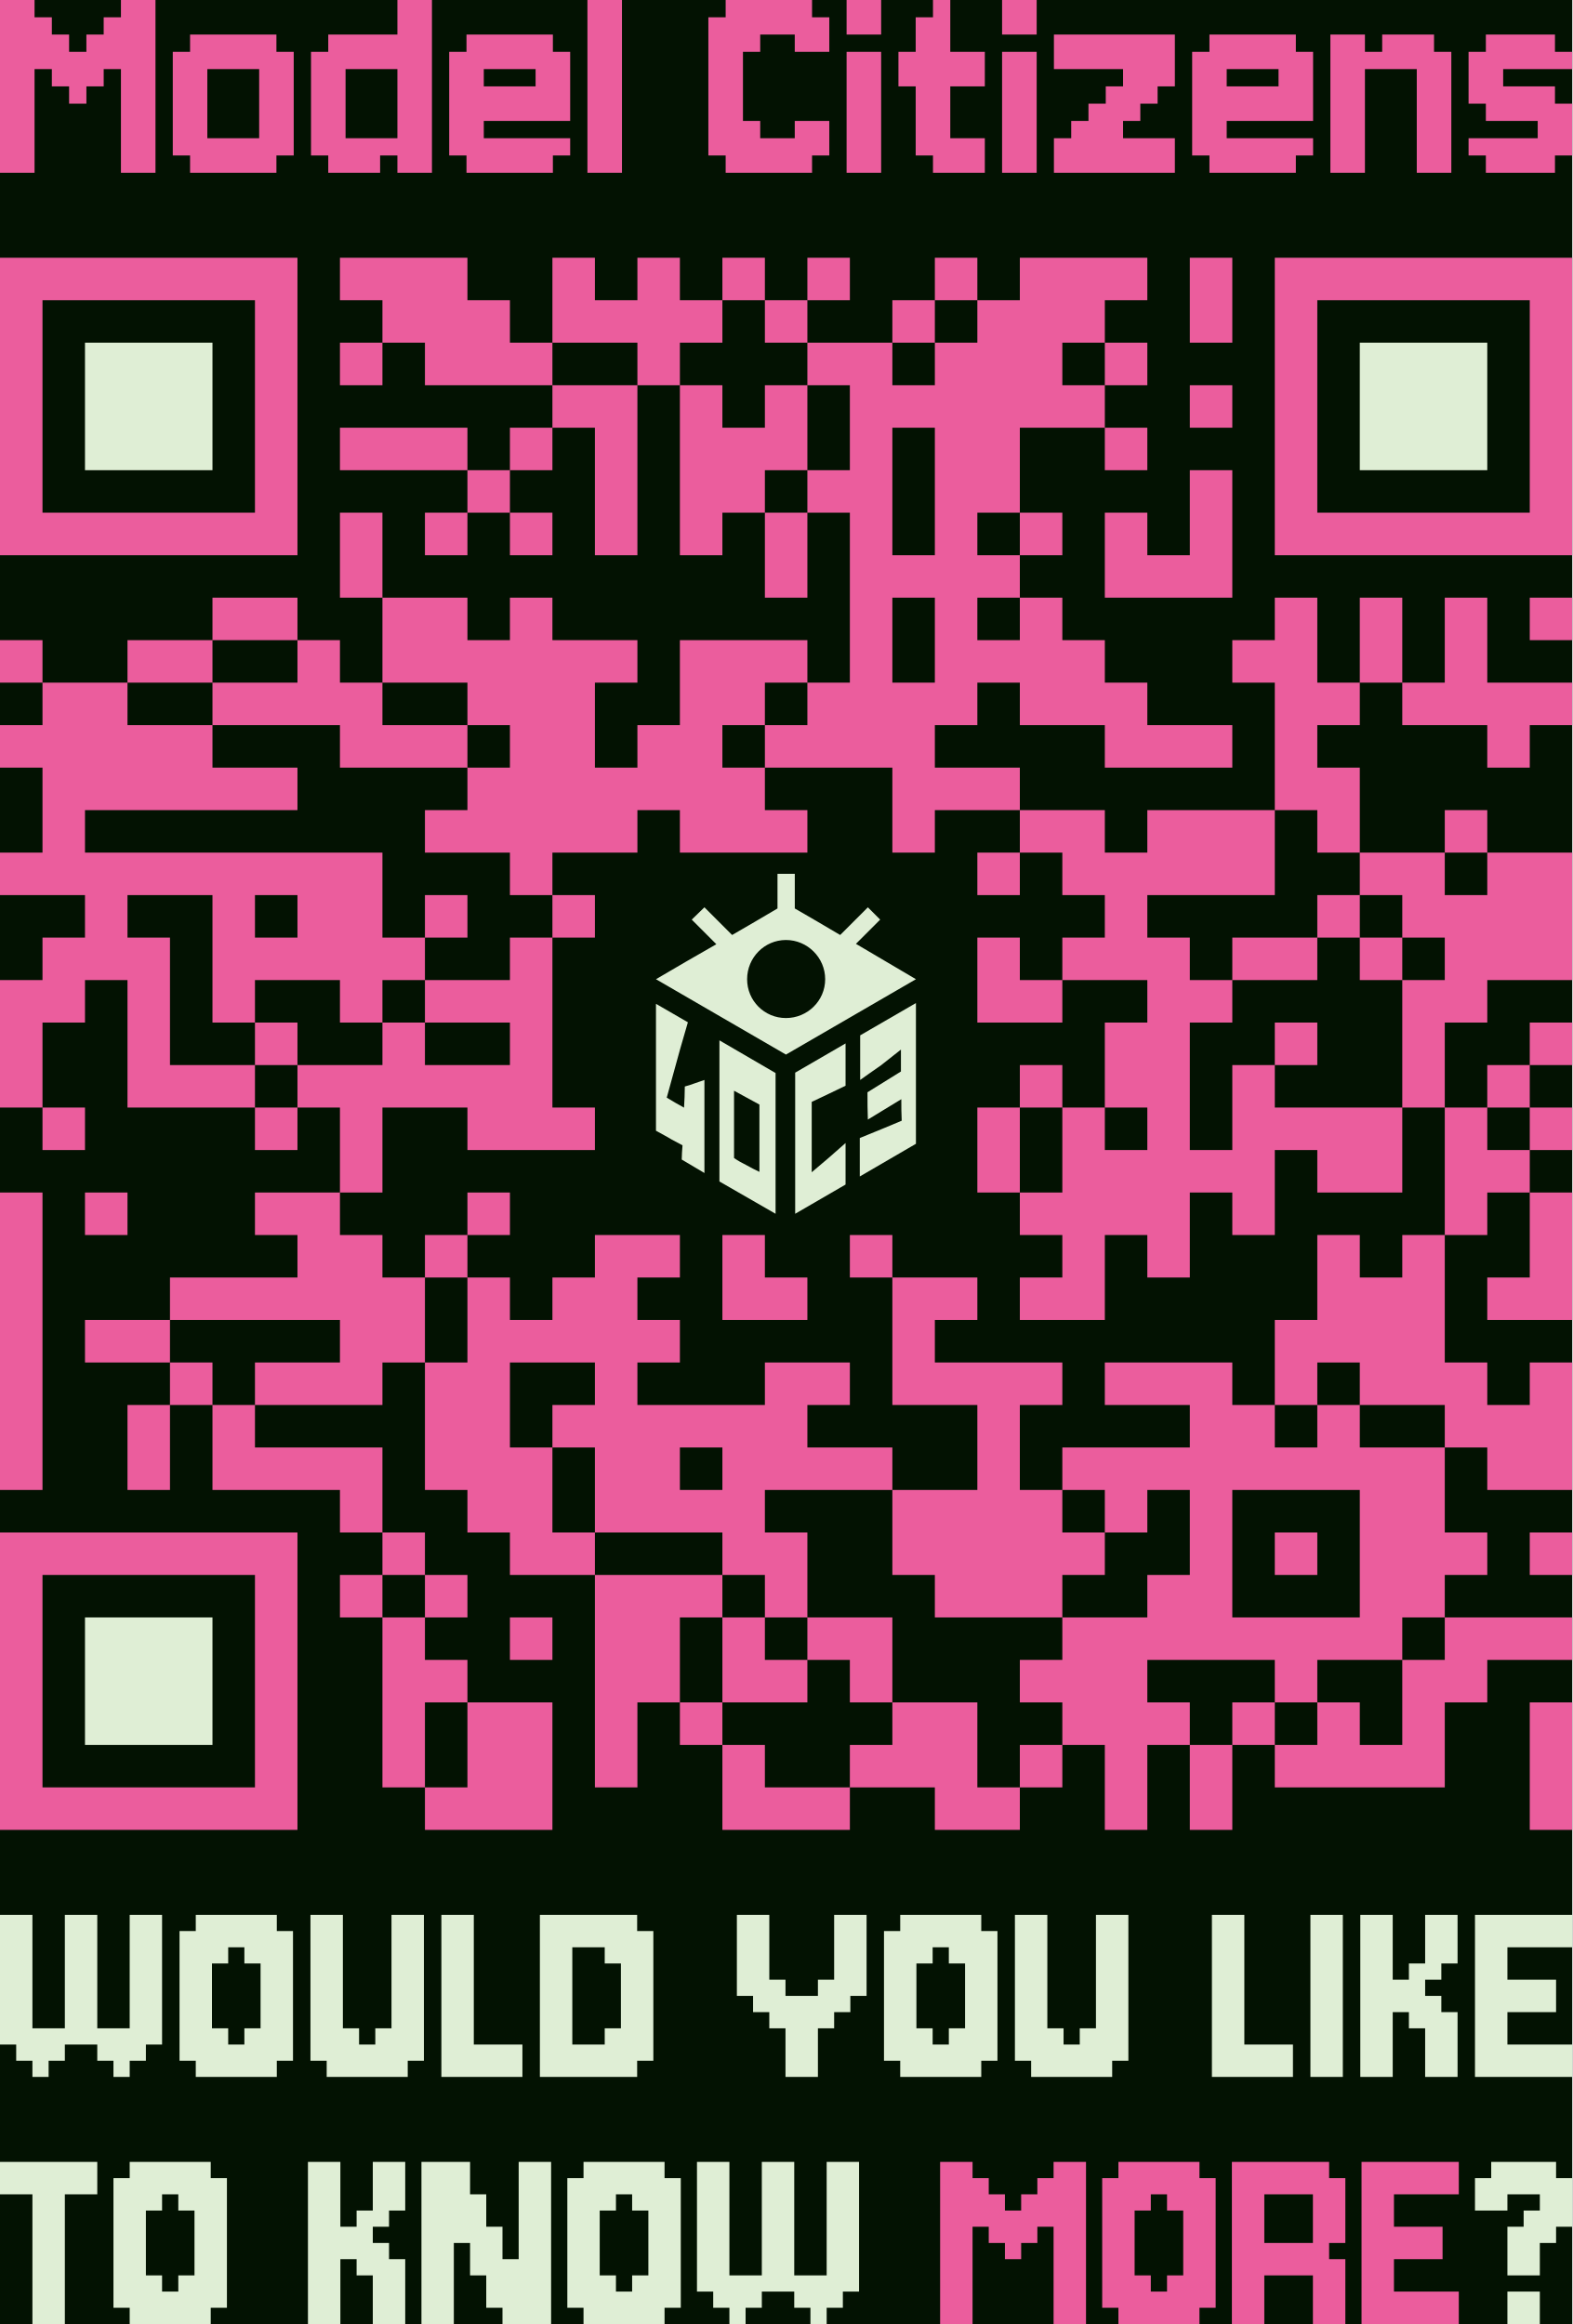
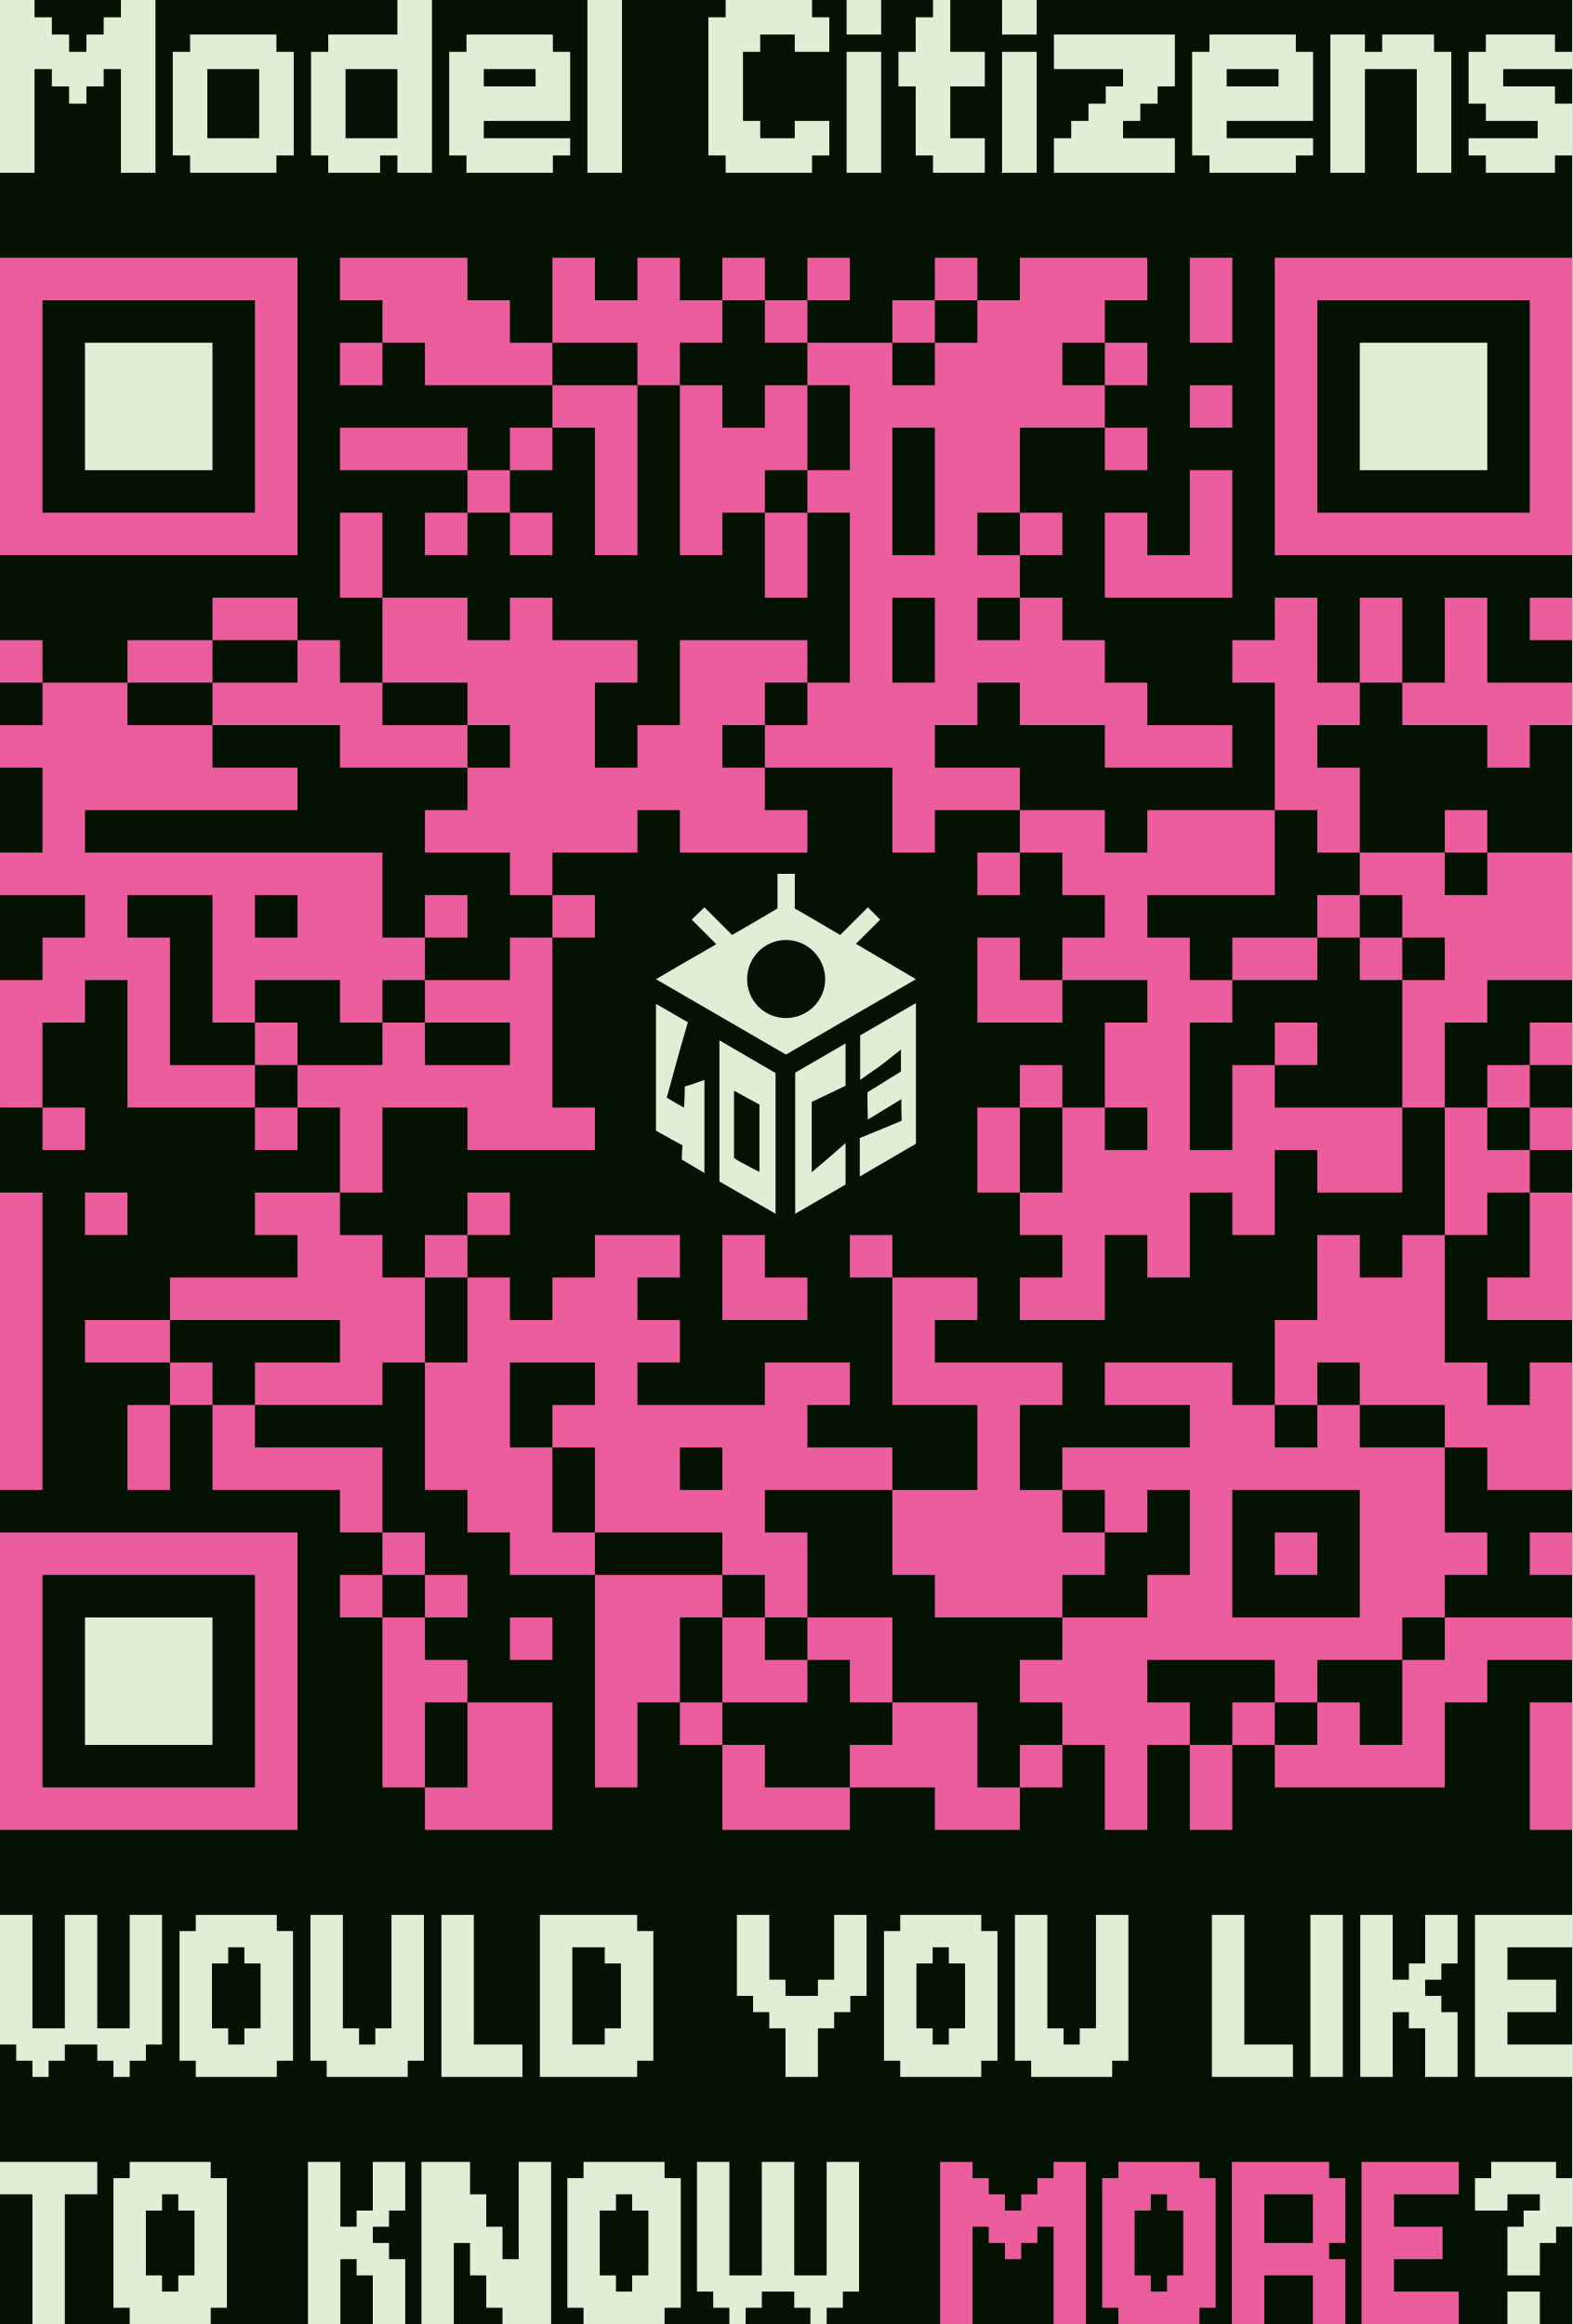
<svg xmlns="http://www.w3.org/2000/svg" width="250" height="369.559" viewBox="0 0 37 54.695">
  <path d="M0 0H37V54.695H0Z" fill="#031202" />
  <g transform="translate(0 0)">
-     <path d="M 1.626 2.033 L 1.626 2.033 L 1.22 2.033 L 1.22 1.626 L 0.813 1.626 L 0.813 4.066 L 0 4.066 L 0 0 L 0.813 0 L 0.813 0.407 L 1.22 0.407 L 1.22 0.813 L 1.626 0.813 L 1.626 1.22 L 2.033 1.22 L 2.033 0.813 L 2.44 0.813 L 2.44 0.407 L 2.846 0.407 L 2.846 0 L 3.659 0 L 3.659 4.066 L 2.846 4.066 L 2.846 1.626 L 2.44 1.626 L 2.44 2.033 L 2.033 2.033 L 2.033 2.44 L 1.626 2.44 Z M 4.066 1.22 L 4.066 1.22 L 4.473 1.22 L 4.473 0.813 L 6.505 0.813 L 6.505 1.22 L 6.912 1.22 L 6.912 3.659 L 6.505 3.659 L 6.505 4.066 L 4.473 4.066 L 4.473 3.659 L 4.066 3.659 Z M 6.099 1.626 L 6.099 1.626 L 4.879 1.626 L 4.879 3.253 L 6.099 3.253 Z M 9.352 0.813 L 9.352 0.813 L 9.352 0 L 10.165 0 L 10.165 4.066 L 9.352 4.066 L 9.352 3.659 L 8.945 3.659 L 8.945 4.066 L 7.725 4.066 L 7.725 3.659 L 7.319 3.659 L 7.319 1.22 L 7.725 1.22 L 7.725 0.813 Z M 9.352 3.253 L 9.352 3.253 L 9.352 1.626 L 8.132 1.626 L 8.132 3.253 Z M 10.571 1.22 L 10.571 1.22 L 10.978 1.22 L 10.978 0.813 L 13.011 0.813 L 13.011 1.22 L 13.418 1.22 L 13.418 2.846 L 11.385 2.846 L 11.385 3.253 L 13.418 3.253 L 13.418 3.659 L 13.011 3.659 L 13.011 4.066 L 10.978 4.066 L 10.978 3.659 L 10.571 3.659 Z M 11.385 2.033 L 11.385 2.033 L 12.604 2.033 L 12.604 1.626 L 11.385 1.626 Z M 13.824 0 L 13.824 0 L 14.637 0 L 14.637 4.066 L 13.824 4.066 Z M 18.703 2.846 L 18.703 2.846 L 19.516 2.846 L 19.516 3.659 L 19.11 3.659 L 19.11 4.066 L 17.077 4.066 L 17.077 3.659 L 16.67 3.659 L 16.67 0.407 L 17.077 0.407 L 17.077 0 L 19.11 0 L 19.11 0.407 L 19.516 0.407 L 19.516 1.22 L 18.703 1.22 L 18.703 0.813 L 17.89 0.813 L 17.89 1.22 L 17.484 1.22 L 17.484 2.846 L 17.89 2.846 L 17.89 3.253 L 18.703 3.253 Z M 19.923 0 L 19.923 0 L 20.736 0 L 20.736 0.813 L 19.923 0.813 Z M 19.923 1.22 L 19.923 1.22 L 20.736 1.22 L 20.736 4.066 L 19.923 4.066 Z M 21.143 1.22 L 21.143 1.22 L 21.549 1.22 L 21.549 0.407 L 21.956 0.407 L 21.956 0 L 22.363 0 L 22.363 1.22 L 23.176 1.22 L 23.176 2.033 L 22.363 2.033 L 22.363 3.253 L 23.176 3.253 L 23.176 4.066 L 21.956 4.066 L 21.956 3.659 L 21.549 3.659 L 21.549 2.033 L 21.143 2.033 Z M 23.582 0 L 23.582 0 L 24.396 0 L 24.396 0.813 L 23.582 0.813 Z M 23.582 1.22 L 23.582 1.22 L 24.396 1.22 L 24.396 4.066 L 23.582 4.066 Z M 24.802 3.253 L 24.802 3.253 L 25.209 3.253 L 25.209 2.846 L 25.615 2.846 L 25.615 2.44 L 26.022 2.44 L 26.022 2.033 L 26.429 2.033 L 26.429 1.626 L 24.802 1.626 L 24.802 0.813 L 27.648 0.813 L 27.648 2.033 L 27.242 2.033 L 27.242 2.44 L 26.835 2.44 L 26.835 2.846 L 26.429 2.846 L 26.429 3.253 L 27.648 3.253 L 27.648 4.066 L 24.802 4.066 Z M 28.055 1.22 L 28.055 1.22 L 28.462 1.22 L 28.462 0.813 L 30.495 0.813 L 30.495 1.22 L 30.901 1.22 L 30.901 2.846 L 28.868 2.846 L 28.868 3.253 L 30.901 3.253 L 30.901 3.659 L 30.495 3.659 L 30.495 4.066 L 28.462 4.066 L 28.462 3.659 L 28.055 3.659 Z M 28.868 2.033 L 28.868 2.033 L 30.088 2.033 L 30.088 1.626 L 28.868 1.626 Z M 32.121 1.22 L 32.121 1.22 L 32.527 1.22 L 32.527 0.813 L 33.747 0.813 L 33.747 1.22 L 34.154 1.22 L 34.154 4.066 L 33.341 4.066 L 33.341 1.626 L 32.121 1.626 L 32.121 4.066 L 31.308 4.066 L 31.308 0.813 L 32.121 0.813 Z M 34.967 3.659 L 34.967 3.659 L 34.56 3.659 L 34.56 3.253 L 36.187 3.253 L 36.187 2.846 L 34.967 2.846 L 34.967 2.44 L 34.56 2.44 L 34.56 1.22 L 34.967 1.22 L 34.967 0.813 L 36.593 0.813 L 36.593 1.22 L 37 1.22 L 37 1.626 L 35.374 1.626 L 35.374 2.033 L 36.593 2.033 L 36.593 2.44 L 37 2.44 L 37 3.659 L 36.593 3.659 L 36.593 4.066 L 34.967 4.066 Z " fill="#eb5d9d" />
+     <path d="M 1.626 2.033 L 1.626 2.033 L 1.22 2.033 L 1.22 1.626 L 0.813 1.626 L 0.813 4.066 L 0 4.066 L 0 0 L 0.813 0 L 0.813 0.407 L 1.22 0.407 L 1.22 0.813 L 1.626 0.813 L 1.626 1.22 L 2.033 1.22 L 2.033 0.813 L 2.44 0.813 L 2.44 0.407 L 2.846 0.407 L 2.846 0 L 3.659 0 L 3.659 4.066 L 2.846 4.066 L 2.846 1.626 L 2.44 1.626 L 2.44 2.033 L 2.033 2.033 L 2.033 2.44 L 1.626 2.44 Z M 4.066 1.22 L 4.066 1.22 L 4.473 1.22 L 4.473 0.813 L 6.505 0.813 L 6.505 1.22 L 6.912 1.22 L 6.912 3.659 L 6.505 3.659 L 6.505 4.066 L 4.473 4.066 L 4.473 3.659 L 4.066 3.659 Z M 6.099 1.626 L 6.099 1.626 L 4.879 1.626 L 4.879 3.253 L 6.099 3.253 Z M 9.352 0.813 L 9.352 0.813 L 9.352 0 L 10.165 0 L 10.165 4.066 L 9.352 4.066 L 9.352 3.659 L 8.945 3.659 L 8.945 4.066 L 7.725 4.066 L 7.725 3.659 L 7.319 3.659 L 7.319 1.22 L 7.725 1.22 L 7.725 0.813 Z M 9.352 3.253 L 9.352 3.253 L 9.352 1.626 L 8.132 1.626 L 8.132 3.253 Z M 10.571 1.22 L 10.571 1.22 L 10.978 1.22 L 10.978 0.813 L 13.011 0.813 L 13.011 1.22 L 13.418 1.22 L 13.418 2.846 L 11.385 2.846 L 11.385 3.253 L 13.418 3.253 L 13.418 3.659 L 13.011 3.659 L 13.011 4.066 L 10.978 4.066 L 10.978 3.659 L 10.571 3.659 Z M 11.385 2.033 L 11.385 2.033 L 12.604 2.033 L 12.604 1.626 L 11.385 1.626 Z M 13.824 0 L 13.824 0 L 14.637 0 L 14.637 4.066 L 13.824 4.066 Z M 18.703 2.846 L 18.703 2.846 L 19.516 2.846 L 19.516 3.659 L 19.11 3.659 L 19.11 4.066 L 17.077 4.066 L 17.077 3.659 L 16.67 3.659 L 16.67 0.407 L 17.077 0.407 L 17.077 0 L 19.11 0 L 19.11 0.407 L 19.516 0.407 L 19.516 1.22 L 18.703 1.22 L 18.703 0.813 L 17.89 0.813 L 17.89 1.22 L 17.484 1.22 L 17.484 2.846 L 17.89 2.846 L 17.89 3.253 L 18.703 3.253 Z M 19.923 0 L 19.923 0 L 20.736 0 L 20.736 0.813 L 19.923 0.813 Z M 19.923 1.22 L 19.923 1.22 L 20.736 1.22 L 20.736 4.066 L 19.923 4.066 Z M 21.143 1.22 L 21.143 1.22 L 21.549 1.22 L 21.549 0.407 L 21.956 0.407 L 21.956 0 L 22.363 0 L 22.363 1.22 L 23.176 1.22 L 23.176 2.033 L 22.363 2.033 L 22.363 3.253 L 23.176 3.253 L 23.176 4.066 L 21.956 4.066 L 21.956 3.659 L 21.549 3.659 L 21.549 2.033 L 21.143 2.033 Z M 23.582 0 L 23.582 0 L 24.396 0 L 24.396 0.813 L 23.582 0.813 Z M 23.582 1.22 L 23.582 1.22 L 24.396 1.22 L 24.396 4.066 L 23.582 4.066 Z M 24.802 3.253 L 24.802 3.253 L 25.209 3.253 L 25.209 2.846 L 25.615 2.846 L 25.615 2.44 L 26.022 2.44 L 26.022 2.033 L 26.429 2.033 L 26.429 1.626 L 24.802 1.626 L 24.802 0.813 L 27.648 0.813 L 27.648 2.033 L 27.242 2.033 L 27.242 2.44 L 26.835 2.44 L 26.835 2.846 L 26.429 2.846 L 26.429 3.253 L 27.648 3.253 L 27.648 4.066 L 24.802 4.066 Z M 28.055 1.22 L 28.055 1.22 L 28.462 1.22 L 28.462 0.813 L 30.495 0.813 L 30.495 1.22 L 30.901 1.22 L 30.901 2.846 L 28.868 2.846 L 28.868 3.253 L 30.901 3.253 L 30.901 3.659 L 30.495 3.659 L 30.495 4.066 L 28.462 4.066 L 28.462 3.659 L 28.055 3.659 Z M 28.868 2.033 L 28.868 2.033 L 30.088 2.033 L 30.088 1.626 L 28.868 1.626 Z M 32.121 1.22 L 32.121 1.22 L 32.527 1.22 L 32.527 0.813 L 33.747 0.813 L 33.747 1.22 L 34.154 1.22 L 34.154 4.066 L 33.341 4.066 L 33.341 1.626 L 32.121 1.626 L 32.121 4.066 L 31.308 4.066 L 31.308 0.813 L 32.121 0.813 Z M 34.967 3.659 L 34.967 3.659 L 34.56 3.659 L 34.56 3.253 L 36.187 3.253 L 36.187 2.846 L 34.967 2.846 L 34.967 2.44 L 34.56 2.44 L 34.56 1.22 L 34.967 1.22 L 34.967 0.813 L 36.593 0.813 L 36.593 1.22 L 37 1.22 L 37 1.626 L 35.374 1.626 L 35.374 2.033 L 36.593 2.033 L 36.593 2.44 L 37 2.44 L 37 3.659 L 36.593 3.659 L 36.593 4.066 L 34.967 4.066 Z " fill="#dfeed5" />
  </g>
  <g transform="translate(0 6.066)">
    <path d="M8 0H9V1H8ZM9 0H10V1H9ZM10 0H11V1H10ZM13 0H14V1H13ZM15 0H16V1H15ZM17 0H18V1H17ZM19 0H20V1H19ZM22 0H23V1H22ZM24 0H25V1H24ZM25 0H26V1H25ZM26 0H27V1H26ZM28 0H29V1H28ZM9 1H10V2H9ZM10 1H11V2H10ZM11 1H12V2H11ZM13 1H14V2H13ZM14 1H15V2H14ZM15 1H16V2H15ZM16 1H17V2H16ZM18 1H19V2H18ZM21 1H22V2H21ZM23 1H24V2H23ZM24 1H25V2H24ZM25 1H26V2H25ZM28 1H29V2H28ZM8 2H9V3H8ZM10 2H11V3H10ZM11 2H12V3H11ZM12 2H13V3H12ZM15 2H16V3H15ZM19 2H20V3H19ZM20 2H21V3H20ZM22 2H23V3H22ZM23 2H24V3H23ZM24 2H25V3H24ZM26 2H27V3H26ZM13 3H14V4H13ZM14 3H15V4H14ZM16 3H17V4H16ZM18 3H19V4H18ZM20 3H21V4H20ZM21 3H22V4H21ZM22 3H23V4H22ZM23 3H24V4H23ZM24 3H25V4H24ZM25 3H26V4H25ZM28 3H29V4H28ZM8 4H9V5H8ZM9 4H10V5H9ZM10 4H11V5H10ZM12 4H13V5H12ZM14 4H15V5H14ZM16 4H17V5H16ZM17 4H18V5H17ZM18 4H19V5H18ZM20 4H21V5H20ZM22 4H23V5H22ZM23 4H24V5H23ZM26 4H27V5H26ZM11 5H12V6H11ZM14 5H15V6H14ZM16 5H17V6H16ZM17 5H18V6H17ZM19 5H20V6H19ZM20 5H21V6H20ZM22 5H23V6H22ZM23 5H24V6H23ZM28 5H29V6H28ZM8 6H9V7H8ZM10 6H11V7H10ZM12 6H13V7H12ZM14 6H15V7H14ZM16 6H17V7H16ZM18 6H19V7H18ZM20 6H21V7H20ZM22 6H23V7H22ZM24 6H25V7H24ZM26 6H27V7H26ZM28 6H29V7H28ZM8 7H9V8H8ZM18 7H19V8H18ZM20 7H21V8H20ZM21 7H22V8H21ZM22 7H23V8H22ZM23 7H24V8H23ZM26 7H27V8H26ZM27 7H28V8H27ZM28 7H29V8H28ZM5 8H6V9H5ZM6 8H7V9H6ZM9 8H10V9H9ZM10 8H11V9H10ZM12 8H13V9H12ZM20 8H21V9H20ZM22 8H23V9H22ZM24 8H25V9H24ZM30 8H31V9H30ZM32 8H33V9H32ZM34 8H35V9H34ZM36 8H37V9H36ZM0 9H1V10H0ZM3 9H4V10H3ZM4 9H5V10H4ZM7 9H8V10H7ZM9 9H10V10H9ZM10 9H11V10H10ZM11 9H12V10H11ZM12 9H13V10H12ZM13 9H14V10H13ZM14 9H15V10H14ZM16 9H17V10H16ZM17 9H18V10H17ZM18 9H19V10H18ZM20 9H21V10H20ZM22 9H23V10H22ZM23 9H24V10H23ZM24 9H25V10H24ZM25 9H26V10H25ZM29 9H30V10H29ZM30 9H31V10H30ZM32 9H33V10H32ZM34 9H35V10H34ZM1 10H2V11H1ZM2 10H3V11H2ZM5 10H6V11H5ZM6 10H7V11H6ZM7 10H8V11H7ZM8 10H9V11H8ZM11 10H12V11H11ZM12 10H13V11H12ZM13 10H14V11H13ZM16 10H17V11H16ZM17 10H18V11H17ZM19 10H20V11H19ZM20 10H21V11H20ZM21 10H22V11H21ZM22 10H23V11H22ZM24 10H25V11H24ZM25 10H26V11H25ZM26 10H27V11H26ZM30 10H31V11H30ZM31 10H32V11H31ZM33 10H34V11H33ZM34 10H35V11H34ZM35 10H36V11H35ZM36 10H37V11H36ZM0 11H1V12H0ZM1 11H2V12H1ZM2 11H3V12H2ZM3 11H4V12H3ZM4 11H5V12H4ZM8 11H9V12H8ZM9 11H10V12H9ZM10 11H11V12H10ZM12 11H13V12H12ZM13 11H14V12H13ZM15 11H16V12H15ZM16 11H17V12H16ZM18 11H19V12H18ZM19 11H20V12H19ZM20 11H21V12H20ZM21 11H22V12H21ZM26 11H27V12H26ZM27 11H28V12H27ZM28 11H29V12H28ZM30 11H31V12H30ZM35 11H36V12H35ZM1 12H2V13H1ZM2 12H3V13H2ZM3 12H4V13H3ZM4 12H5V13H4ZM5 12H6V13H5ZM6 12H7V13H6ZM11 12H12V13H11ZM12 12H13V13H12ZM13 12H14V13H13ZM14 12H15V13H14ZM15 12H16V13H15ZM16 12H17V13H16ZM17 12H18V13H17ZM21 12H22V13H21ZM22 12H23V13H22ZM23 12H24V13H23ZM30 12H31V13H30ZM31 12H32V13H31ZM1 13H2V14H1ZM10 13H11V14H10ZM11 13H12V14H11ZM12 13H13V14H12ZM13 13H14V14H13ZM14 13H15V14H14ZM16 13H17V14H16ZM17 13H18V14H17ZM18 13H19V14H18ZM21 13H22V14H21ZM24 13H25V14H24ZM25 13H26V14H25ZM27 13H28V14H27ZM28 13H29V14H28ZM29 13H30V14H29ZM31 13H32V14H31ZM34 13H35V14H34ZM0 14H1V15H0ZM1 14H2V15H1ZM2 14H3V15H2ZM3 14H4V15H3ZM4 14H5V15H4ZM5 14H6V15H5ZM6 14H7V15H6ZM7 14H8V15H7ZM8 14H9V15H8ZM12 14H13V15H12ZM23 14H24V15H23ZM25 14H26V15H25ZM26 14H27V15H26ZM27 14H28V15H27ZM28 14H29V15H28ZM29 14H30V15H29ZM32 14H33V15H32ZM33 14H34V15H33ZM35 14H36V15H35ZM36 14H37V15H36ZM2 15H3V16H2ZM5 15H6V16H5ZM7 15H8V16H7ZM8 15H9V16H8ZM10 15H11V16H10ZM13 15H14V16H13ZM26 15H27V16H26ZM31 15H32V16H31ZM33 15H34V16H33ZM34 15H35V16H34ZM35 15H36V16H35ZM36 15H37V16H36ZM1 16H2V17H1ZM2 16H3V17H2ZM3 16H4V17H3ZM5 16H6V17H5ZM6 16H7V17H6ZM7 16H8V17H7ZM8 16H9V17H8ZM9 16H10V17H9ZM12 16H13V17H12ZM23 16H24V17H23ZM25 16H26V17H25ZM26 16H27V17H26ZM27 16H28V17H27ZM29 16H30V17H29ZM30 16H31V17H30ZM32 16H33V17H32ZM34 16H35V17H34ZM35 16H36V17H35ZM36 16H37V17H36ZM0 17H1V18H0ZM1 17H2V18H1ZM3 17H4V18H3ZM5 17H6V18H5ZM8 17H9V18H8ZM10 17H11V18H10ZM11 17H12V18H11ZM12 17H13V18H12ZM23 17H24V18H23ZM24 17H25V18H24ZM27 17H28V18H27ZM28 17H29V18H28ZM33 17H34V18H33ZM34 17H35V18H34ZM0 18H1V19H0ZM3 18H4V19H3ZM6 18H7V19H6ZM9 18H10V19H9ZM12 18H13V19H12ZM26 18H27V19H26ZM27 18H28V19H27ZM30 18H31V19H30ZM33 18H34V19H33ZM36 18H37V19H36ZM0 19H1V20H0ZM3 19H4V20H3ZM4 19H5V20H4ZM5 19H6V20H5ZM7 19H8V20H7ZM8 19H9V20H8ZM9 19H10V20H9ZM10 19H11V20H10ZM11 19H12V20H11ZM12 19H13V20H12ZM24 19H25V20H24ZM26 19H27V20H26ZM27 19H28V20H27ZM29 19H30V20H29ZM33 19H34V20H33ZM35 19H36V20H35ZM1 20H2V21H1ZM6 20H7V21H6ZM8 20H9V21H8ZM11 20H12V21H11ZM12 20H13V21H12ZM13 20H14V21H13ZM23 20H24V21H23ZM25 20H26V21H25ZM27 20H28V21H27ZM29 20H30V21H29ZM30 20H31V21H30ZM31 20H32V21H31ZM32 20H33V21H32ZM34 20H35V21H34ZM36 20H37V21H36ZM8 21H9V22H8ZM23 21H24V22H23ZM25 21H26V22H25ZM26 21H27V22H26ZM27 21H28V22H27ZM28 21H29V22H28ZM29 21H30V22H29ZM31 21H32V22H31ZM32 21H33V22H32ZM34 21H35V22H34ZM35 21H36V22H35ZM0 22H1V23H0ZM2 22H3V23H2ZM6 22H7V23H6ZM7 22H8V23H7ZM11 22H12V23H11ZM24 22H25V23H24ZM25 22H26V23H25ZM26 22H27V23H26ZM27 22H28V23H27ZM29 22H30V23H29ZM34 22H35V23H34ZM36 22H37V23H36ZM0 23H1V24H0ZM7 23H8V24H7ZM8 23H9V24H8ZM10 23H11V24H10ZM14 23H15V24H14ZM15 23H16V24H15ZM17 23H18V24H17ZM20 23H21V24H20ZM25 23H26V24H25ZM27 23H28V24H27ZM31 23H32V24H31ZM33 23H34V24H33ZM36 23H37V24H36ZM0 24H1V25H0ZM4 24H5V25H4ZM5 24H6V25H5ZM6 24H7V25H6ZM7 24H8V25H7ZM8 24H9V25H8ZM9 24H10V25H9ZM11 24H12V25H11ZM13 24H14V25H13ZM14 24H15V25H14ZM17 24H18V25H17ZM18 24H19V25H18ZM21 24H22V25H21ZM22 24H23V25H22ZM24 24H25V25H24ZM25 24H26V25H25ZM31 24H32V25H31ZM32 24H33V25H32ZM33 24H34V25H33ZM35 24H36V25H35ZM36 24H37V25H36ZM0 25H1V26H0ZM2 25H3V26H2ZM3 25H4V26H3ZM8 25H9V26H8ZM9 25H10V26H9ZM11 25H12V26H11ZM12 25H13V26H12ZM13 25H14V26H13ZM14 25H15V26H14ZM15 25H16V26H15ZM21 25H22V26H21ZM30 25H31V26H30ZM31 25H32V26H31ZM32 25H33V26H32ZM33 25H34V26H33ZM0 26H1V27H0ZM4 26H5V27H4ZM6 26H7V27H6ZM7 26H8V27H7ZM8 26H9V27H8ZM10 26H11V27H10ZM11 26H12V27H11ZM14 26H15V27H14ZM18 26H19V27H18ZM19 26H20V27H19ZM21 26H22V27H21ZM22 26H23V27H22ZM23 26H24V27H23ZM24 26H25V27H24ZM26 26H27V27H26ZM27 26H28V27H27ZM28 26H29V27H28ZM30 26H31V27H30ZM32 26H33V27H32ZM33 26H34V27H33ZM34 26H35V27H34ZM36 26H37V27H36ZM0 27H1V28H0ZM3 27H4V28H3ZM5 27H6V28H5ZM10 27H11V28H10ZM11 27H12V28H11ZM13 27H14V28H13ZM14 27H15V28H14ZM15 27H16V28H15ZM16 27H17V28H16ZM17 27H18V28H17ZM18 27H19V28H18ZM23 27H24V28H23ZM28 27H29V28H28ZM29 27H30V28H29ZM31 27H32V28H31ZM34 27H35V28H34ZM35 27H36V28H35ZM36 27H37V28H36ZM0 28H1V29H0ZM3 28H4V29H3ZM5 28H6V29H5ZM6 28H7V29H6ZM7 28H8V29H7ZM8 28H9V29H8ZM10 28H11V29H10ZM11 28H12V29H11ZM12 28H13V29H12ZM14 28H15V29H14ZM15 28H16V29H15ZM17 28H18V29H17ZM18 28H19V29H18ZM19 28H20V29H19ZM20 28H21V29H20ZM23 28H24V29H23ZM25 28H26V29H25ZM26 28H27V29H26ZM27 28H28V29H27ZM28 28H29V29H28ZM29 28H30V29H29ZM30 28H31V29H30ZM31 28H32V29H31ZM32 28H33V29H32ZM33 28H34V29H33ZM35 28H36V29H35ZM36 28H37V29H36ZM8 29H9V30H8ZM11 29H12V30H11ZM12 29H13V30H12ZM14 29H15V30H14ZM15 29H16V30H15ZM16 29H17V30H16ZM17 29H18V30H17ZM21 29H22V30H21ZM22 29H23V30H22ZM23 29H24V30H23ZM24 29H25V30H24ZM26 29H27V30H26ZM28 29H29V30H28ZM32 29H33V30H32ZM33 29H34V30H33ZM9 30H10V31H9ZM12 30H13V31H12ZM13 30H14V31H13ZM17 30H18V31H17ZM18 30H19V31H18ZM21 30H22V31H21ZM22 30H23V31H22ZM23 30H24V31H23ZM24 30H25V31H24ZM25 30H26V31H25ZM28 30H29V31H28ZM30 30H31V31H30ZM32 30H33V31H32ZM33 30H34V31H33ZM34 30H35V31H34ZM36 30H37V31H36ZM8 31H9V32H8ZM10 31H11V32H10ZM14 31H15V32H14ZM15 31H16V32H15ZM16 31H17V32H16ZM18 31H19V32H18ZM22 31H23V32H22ZM23 31H24V32H23ZM24 31H25V32H24ZM27 31H28V32H27ZM28 31H29V32H28ZM32 31H33V32H32ZM33 31H34V32H33ZM9 32H10V33H9ZM12 32H13V33H12ZM14 32H15V33H14ZM15 32H16V33H15ZM17 32H18V33H17ZM19 32H20V33H19ZM20 32H21V33H20ZM25 32H26V33H25ZM26 32H27V33H26ZM27 32H28V33H27ZM28 32H29V33H28ZM29 32H30V33H29ZM30 32H31V33H30ZM31 32H32V33H31ZM32 32H33V33H32ZM34 32H35V33H34ZM35 32H36V33H35ZM36 32H37V33H36ZM9 33H10V34H9ZM10 33H11V34H10ZM14 33H15V34H14ZM15 33H16V34H15ZM17 33H18V34H17ZM18 33H19V34H18ZM20 33H21V34H20ZM24 33H25V34H24ZM25 33H26V34H25ZM26 33H27V34H26ZM30 33H31V34H30ZM33 33H34V34H33ZM34 33H35V34H34ZM9 34H10V35H9ZM11 34H12V35H11ZM12 34H13V35H12ZM14 34H15V35H14ZM16 34H17V35H16ZM21 34H22V35H21ZM22 34H23V35H22ZM25 34H26V35H25ZM26 34H27V35H26ZM27 34H28V35H27ZM29 34H30V35H29ZM31 34H32V35H31ZM33 34H34V35H33ZM36 34H37V35H36ZM9 35H10V36H9ZM11 35H12V36H11ZM12 35H13V36H12ZM14 35H15V36H14ZM17 35H18V36H17ZM20 35H21V36H20ZM21 35H22V36H21ZM22 35H23V36H22ZM24 35H25V36H24ZM26 35H27V36H26ZM28 35H29V36H28ZM30 35H31V36H30ZM31 35H32V36H31ZM32 35H33V36H32ZM33 35H34V36H33ZM36 35H37V36H36ZM10 36H11V37H10ZM11 36H12V37H11ZM12 36H13V37H12ZM17 36H18V37H17ZM18 36H19V37H18ZM19 36H20V37H19ZM22 36H23V37H22ZM23 36H24V37H23ZM26 36H27V37H26ZM28 36H29V37H28ZM36 36H37V37H36Z" fill="#eb5d9d" />
    <path d="M0 0H7V7H0ZM1 1H6V6H1ZM30 0H37V7H30ZM31 1H36V6H31ZM0 30H7V37H0ZM1 31H6V36H1Z" fill="#eb5d9d" fill-rule="evenodd" />
    <path d="M2 2H5V5H2ZM32 2H35V5H32ZM2 32H5V35H2Z" fill="#dfeed5" />
    <g transform="translate(15.437 14.5) scale(0.0904977)">
      <g id="icon-Ebene_2">
        <g id="icon-Content">
          <g>
            <path d="M52,18.2l6.3-6.3-3.2-3.2-7.2,7.2q-5.9-3.5-11.8-6.9V0h-4.5v9q-5.9,3.5-11.8,6.9l-7.2-7.2-3.3,3.2,6.4,6.4Q7.8,22.8,0,27.4q16.9,9.8,33.8,19.6,16.9-9.8,33.8-19.6-7.8-4.6-15.6-9.2h0ZM33.8,37.5c-5.6,0-10.1-4.5-10.1-10.1s4.5-10.2,10.1-10.2,10.2,4.6,10.2,10.2S39.4,37.5,33.8,37.5Z" fill="#dfeed5" />
            <g>
              <path d="M31.1,51.8l-14.6-8.5v36.7l14.6,8.4S31.1,51.8,31.1,51.8ZM26.9,68.3v9.2c-1.1-.5-2.2-1.1-3.3-1.7-1.2-.6-2.3-1.2-3.3-1.9v-17.5c1.1.6,2.2,1.2,3.3,1.8,1.1.6,2.2,1.2,3.3,1.8v8.3h0Z" fill="#dfeed5" />
              <path d="M53.1,47.2v6.4c1.7-1.2,3.5-2.5,5.4-3.8q2.7-2.1,5.2-4.1c0,2.3,0,3.4,0,5.7q-4.4,2.7-8.7,5.4c0,2.4,0,4.8.1,7.1,2.9-1.8,5.8-3.5,8.7-5.3,0,2.3,0,3.4.1,5.6q-2.1.9-4.3,1.8c-2.2.9-4.4,1.8-6.6,2.7v10l14.6-8.5c0-12.2,0-24.4,0-36.6l-14.5,8.4v5.2h0Z" fill="#dfeed5" />
              <path d="M12.6,53.6c-.8.3-1.7.6-2.6.9-.8.3-1.7.6-2.5.8,0,1.8-.1,3.7-.2,5.5-1.8-1-2.7-1.5-4.5-2.6q1.7-6.3,3.5-12.7,1-3.4,2-6.9L0,33.8v33c1.4.8,2.8,1.5,4.1,2.3.9.5,1.9,1,2.8,1.5-.1,1.5-.2,2.5-.2,3.7l5.9,3.5v-24.2h0Z" fill="#dfeed5" />
              <path d="M40.5,77.6q0-9.2,0-18.3c3-1.4,5.9-2.8,8.8-4.2v-11l-13.1,7.6v36.7l13.1-7.6v-10.8c-2.9,2.6-5.8,5.1-8.8,7.6h0Z" fill="#dfeed5" />
            </g>
          </g>
        </g>
      </g>
    </g>
  </g>
  <g transform="translate(0 45.066)">
    <path d="M 0 0 L 0 0 L 0.763 0 L 0.763 2.67 L 1.526 2.67 L 1.526 0 L 2.289 0 L 2.289 2.67 L 3.052 2.67 L 3.052 0 L 3.814 0 L 3.814 3.052 L 3.433 3.052 L 3.433 3.433 L 3.052 3.433 L 3.052 3.814 L 2.67 3.814 L 2.67 3.433 L 2.289 3.433 L 2.289 3.052 L 1.526 3.052 L 1.526 3.433 L 1.144 3.433 L 1.144 3.814 L 0.763 3.814 L 0.763 3.433 L 0.381 3.433 L 0.381 3.052 L 0 3.052 Z M 4.225 0.381 L 4.225 0.381 L 4.607 0.381 L 4.607 0 L 6.514 0 L 6.514 0.381 L 6.895 0.381 L 6.895 3.433 L 6.514 3.433 L 6.514 3.814 L 4.607 3.814 L 4.607 3.433 L 4.225 3.433 Z M 5.751 2.67 L 5.751 2.67 L 6.132 2.67 L 6.132 1.144 L 5.751 1.144 L 5.751 0.763 L 5.37 0.763 L 5.37 1.144 L 4.988 1.144 L 4.988 2.67 L 5.37 2.67 L 5.37 3.052 L 5.751 3.052 Z M 8.832 2.67 L 8.832 2.67 L 9.213 2.67 L 9.213 0 L 9.976 0 L 9.976 3.433 L 9.595 3.433 L 9.595 3.814 L 7.688 3.814 L 7.688 3.433 L 7.306 3.433 L 7.306 0 L 8.069 0 L 8.069 2.67 L 8.45 2.67 L 8.45 3.052 L 8.832 3.052 Z M 11.15 3.052 L 11.15 3.052 L 12.294 3.052 L 12.294 3.814 L 10.387 3.814 L 10.387 0 L 11.15 0 Z M 12.705 0 L 12.705 0 L 14.994 0 L 14.994 0.381 L 15.375 0.381 L 15.375 3.433 L 14.994 3.433 L 14.994 3.814 L 12.705 3.814 Z M 14.231 2.67 L 14.231 2.67 L 14.612 2.67 L 14.612 1.144 L 14.231 1.144 L 14.231 0.763 L 13.468 0.763 L 13.468 3.052 L 14.231 3.052 Z M 18.485 2.67 L 18.485 2.67 L 18.104 2.67 L 18.104 2.289 L 17.722 2.289 L 17.722 1.907 L 17.341 1.907 L 17.341 0 L 18.104 0 L 18.104 1.526 L 18.485 1.526 L 18.485 1.907 L 19.248 1.907 L 19.248 1.526 L 19.63 1.526 L 19.63 0 L 20.393 0 L 20.393 1.907 L 20.011 1.907 L 20.011 2.289 L 19.63 2.289 L 19.63 2.67 L 19.248 2.67 L 19.248 3.814 L 18.485 3.814 Z M 20.803 0.381 L 20.803 0.381 L 21.185 0.381 L 21.185 0 L 23.092 0 L 23.092 0.381 L 23.473 0.381 L 23.473 3.433 L 23.092 3.433 L 23.092 3.814 L 21.185 3.814 L 21.185 3.433 L 20.803 3.433 Z M 22.329 2.67 L 22.329 2.67 L 22.711 2.67 L 22.711 1.144 L 22.329 1.144 L 22.329 0.763 L 21.948 0.763 L 21.948 1.144 L 21.566 1.144 L 21.566 2.67 L 21.948 2.67 L 21.948 3.052 L 22.329 3.052 Z M 25.41 2.67 L 25.41 2.67 L 25.791 2.67 L 25.791 0 L 26.554 0 L 26.554 3.433 L 26.173 3.433 L 26.173 3.814 L 24.266 3.814 L 24.266 3.433 L 23.884 3.433 L 23.884 0 L 24.647 0 L 24.647 2.67 L 25.029 2.67 L 25.029 3.052 L 25.41 3.052 Z M 29.283 3.052 L 29.283 3.052 L 30.427 3.052 L 30.427 3.814 L 28.52 3.814 L 28.52 0 L 29.283 0 Z M 30.838 0 L 30.838 0 L 31.601 0 L 31.601 3.814 L 30.838 3.814 Z M 33.156 2.289 L 33.156 2.289 L 32.775 2.289 L 32.775 3.814 L 32.012 3.814 L 32.012 0 L 32.775 0 L 32.775 1.526 L 33.156 1.526 L 33.156 1.144 L 33.538 1.144 L 33.538 0 L 34.301 0 L 34.301 1.144 L 33.919 1.144 L 33.919 1.526 L 33.538 1.526 L 33.538 1.907 L 33.919 1.907 L 33.919 2.289 L 34.301 2.289 L 34.301 3.814 L 33.538 3.814 L 33.538 2.67 L 33.156 2.67 Z M 35.474 3.052 L 35.474 3.052 L 37 3.052 L 37 3.814 L 34.711 3.814 L 34.711 0 L 37 0 L 37 0.763 L 35.474 0.763 L 35.474 1.526 L 36.619 1.526 L 36.619 2.289 L 35.474 2.289 Z M 0.763 6.577 L 0.763 6.577 L 0 6.577 L 0 5.814 L 2.289 5.814 L 2.289 6.577 L 1.526 6.577 L 1.526 9.629 L 0.763 9.629 Z M 2.67 6.196 L 2.67 6.196 L 3.052 6.196 L 3.052 5.814 L 4.959 5.814 L 4.959 6.196 L 5.34 6.196 L 5.34 9.247 L 4.959 9.247 L 4.959 9.629 L 3.052 9.629 L 3.052 9.247 L 2.67 9.247 Z M 4.196 8.485 L 4.196 8.485 L 4.577 8.485 L 4.577 6.959 L 4.196 6.959 L 4.196 6.577 L 3.814 6.577 L 3.814 6.959 L 3.433 6.959 L 3.433 8.485 L 3.814 8.485 L 3.814 8.866 L 4.196 8.866 Z M 8.392 8.103 L 8.392 8.103 L 8.01 8.103 L 8.01 9.629 L 7.247 9.629 L 7.247 5.814 L 8.01 5.814 L 8.01 7.34 L 8.392 7.34 L 8.392 6.959 L 8.773 6.959 L 8.773 5.814 L 9.536 5.814 L 9.536 6.959 L 9.155 6.959 L 9.155 7.34 L 8.773 7.34 L 8.773 7.722 L 9.155 7.722 L 9.155 8.103 L 9.536 8.103 L 9.536 9.629 L 8.773 9.629 L 8.773 8.485 L 8.392 8.485 Z M 11.443 8.485 L 11.443 8.485 L 11.062 8.485 L 11.062 7.722 L 10.68 7.722 L 10.68 9.629 L 9.918 9.629 L 9.918 5.814 L 11.062 5.814 L 11.062 6.577 L 11.443 6.577 L 11.443 7.34 L 11.825 7.34 L 11.825 8.103 L 12.206 8.103 L 12.206 5.814 L 12.969 5.814 L 12.969 9.629 L 11.825 9.629 L 11.825 9.247 L 11.443 9.247 Z M 13.351 6.196 L 13.351 6.196 L 13.732 6.196 L 13.732 5.814 L 15.639 5.814 L 15.639 6.196 L 16.021 6.196 L 16.021 9.247 L 15.639 9.247 L 15.639 9.629 L 13.732 9.629 L 13.732 9.247 L 13.351 9.247 Z M 14.876 8.485 L 14.876 8.485 L 15.258 8.485 L 15.258 6.959 L 14.876 6.959 L 14.876 6.577 L 14.495 6.577 L 14.495 6.959 L 14.113 6.959 L 14.113 8.485 L 14.495 8.485 L 14.495 8.866 L 14.876 8.866 Z M 16.402 5.814 L 16.402 5.814 L 17.165 5.814 L 17.165 8.485 L 17.928 8.485 L 17.928 5.814 L 18.691 5.814 L 18.691 8.485 L 19.454 8.485 L 19.454 5.814 L 20.216 5.814 L 20.216 8.866 L 19.835 8.866 L 19.835 9.247 L 19.454 9.247 L 19.454 9.629 L 19.072 9.629 L 19.072 9.247 L 18.691 9.247 L 18.691 8.866 L 17.928 8.866 L 17.928 9.247 L 17.546 9.247 L 17.546 9.629 L 17.165 9.629 L 17.165 9.247 L 16.784 9.247 L 16.784 8.866 L 16.402 8.866 Z M 35.474 7.34 L 35.474 7.34 L 35.856 7.34 L 35.856 6.959 L 36.237 6.959 L 36.237 6.577 L 35.474 6.577 L 35.474 6.959 L 34.711 6.959 L 34.711 6.196 L 35.093 6.196 L 35.093 5.814 L 36.619 5.814 L 36.619 6.196 L 37 6.196 L 37 7.34 L 36.619 7.34 L 36.619 7.722 L 36.237 7.722 L 36.237 8.485 L 35.474 8.485 Z M 35.474 8.866 L 35.474 8.866 L 36.237 8.866 L 36.237 9.629 L 35.474 9.629 Z " fill="#dfeed5" />
    <path d="M 23.649 7.722 L 23.649 7.722 L 23.268 7.722 L 23.268 7.34 L 22.887 7.34 L 22.887 9.629 L 22.124 9.629 L 22.124 5.814 L 22.887 5.814 L 22.887 6.196 L 23.268 6.196 L 23.268 6.577 L 23.649 6.577 L 23.649 6.959 L 24.031 6.959 L 24.031 6.577 L 24.412 6.577 L 24.412 6.196 L 24.794 6.196 L 24.794 5.814 L 25.557 5.814 L 25.557 9.629 L 24.794 9.629 L 24.794 7.34 L 24.412 7.34 L 24.412 7.722 L 24.031 7.722 L 24.031 8.103 L 23.649 8.103 Z M 25.938 6.196 L 25.938 6.196 L 26.32 6.196 L 26.32 5.814 L 28.227 5.814 L 28.227 6.196 L 28.608 6.196 L 28.608 9.247 L 28.227 9.247 L 28.227 9.629 L 26.32 9.629 L 26.32 9.247 L 25.938 9.247 Z M 27.464 8.485 L 27.464 8.485 L 27.845 8.485 L 27.845 6.959 L 27.464 6.959 L 27.464 6.577 L 27.082 6.577 L 27.082 6.959 L 26.701 6.959 L 26.701 8.485 L 27.082 8.485 L 27.082 8.866 L 27.464 8.866 Z M 28.99 5.814 L 28.99 5.814 L 31.278 5.814 L 31.278 6.196 L 31.66 6.196 L 31.66 7.722 L 31.278 7.722 L 31.278 8.103 L 31.66 8.103 L 31.66 9.629 L 30.897 9.629 L 30.897 8.485 L 29.753 8.485 L 29.753 9.629 L 28.99 9.629 Z M 30.897 7.722 L 30.897 7.722 L 30.897 6.577 L 29.753 6.577 L 29.753 7.722 Z M 32.804 8.866 L 32.804 8.866 L 34.33 8.866 L 34.33 9.629 L 32.041 9.629 L 32.041 5.814 L 34.33 5.814 L 34.33 6.577 L 32.804 6.577 L 32.804 7.34 L 33.948 7.34 L 33.948 8.103 L 32.804 8.103 Z " fill="#eb5d9d" />
  </g>
</svg>
